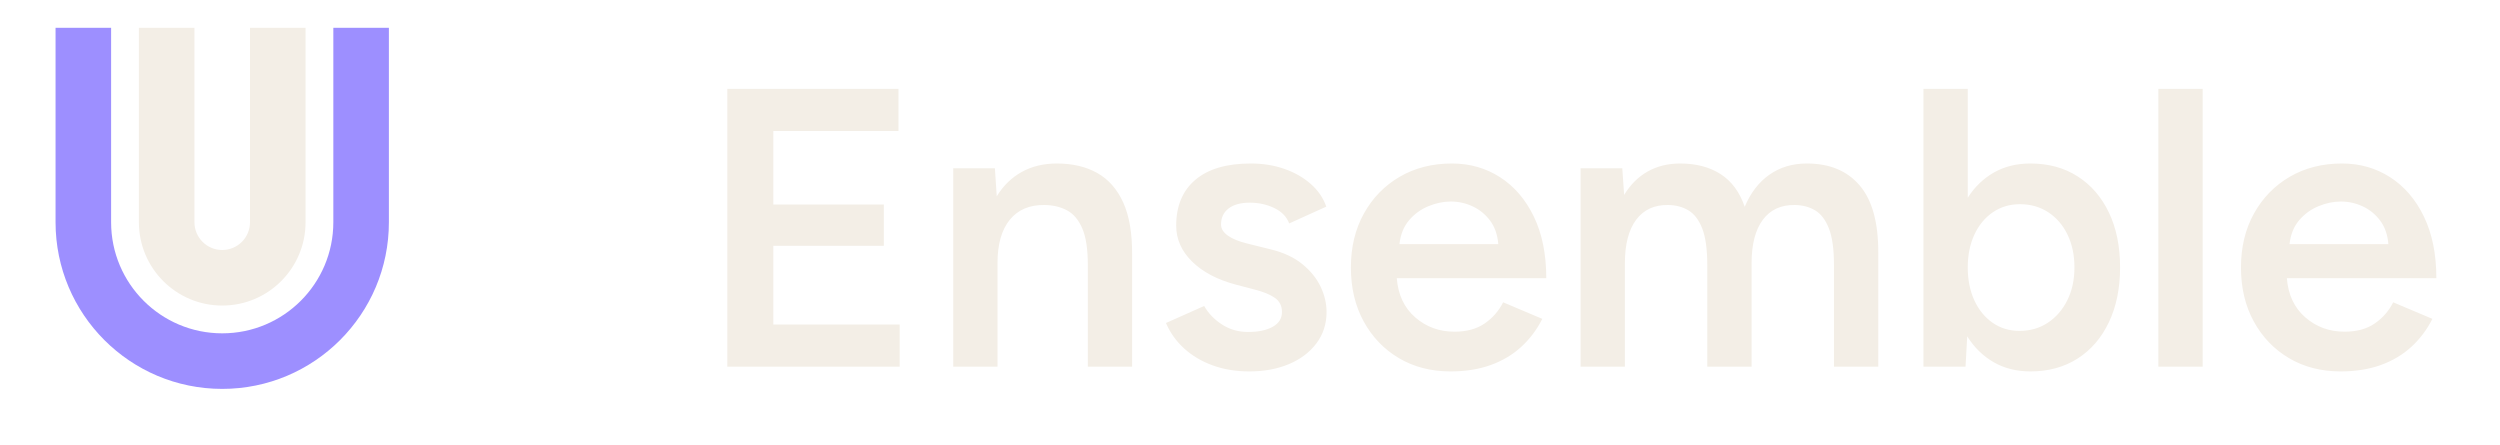
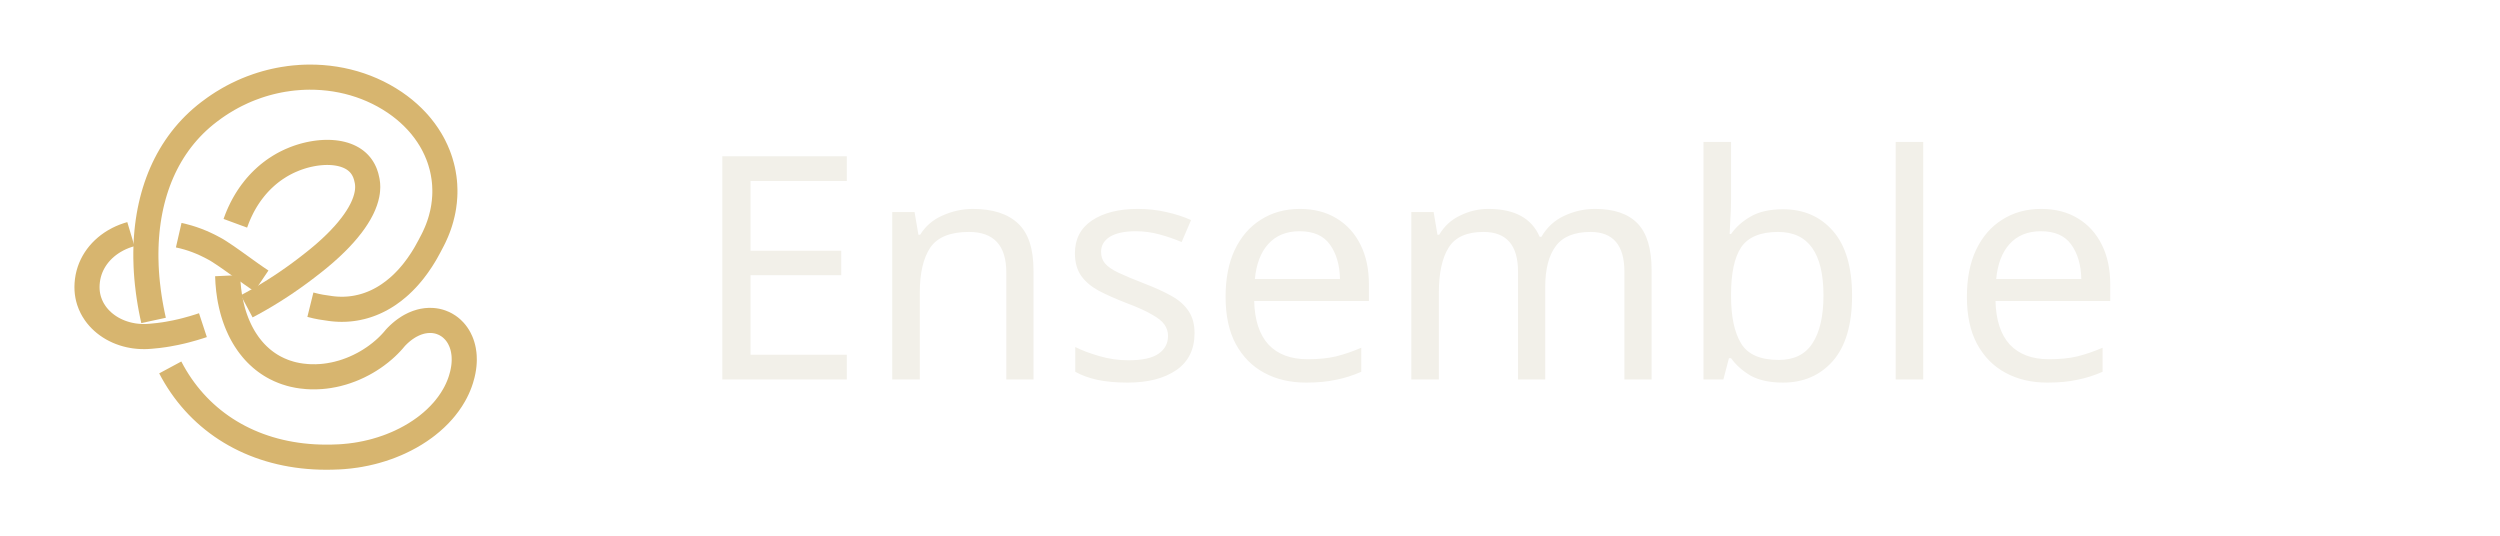
- <svg xmlns="http://www.w3.org/2000/svg" width="90" height="16" viewBox="0 0 90 16" role="img" aria-label="Ensemble">
-   <path fill="#9d8fff" d="M2 1H4V8A4 4 0 0 0 12 8V1H14V8A6 6 0 0 1 2 8Z" />
-   <path fill="#f3eee6" d="M5 1H7V8A1 1 0 0 0 9 8V1H11V8A3 3 0 0 1 5 8Z" />
-   <path fill="#f3eee6" d="M26.183 13.2V3.2H32.345V4.717H27.84V7.364H31.818V8.85H27.84V11.683H32.388V13.2ZM34.316 13.2V6.057H35.816L35.883 7.067Q36.234 6.494 36.783 6.19Q37.332 5.886 38.046 5.886Q38.893 5.886 39.501 6.228Q40.109 6.569 40.437 7.292Q40.764 8.014 40.756 9.171V13.2H39.162V9.543Q39.162 8.689 38.963 8.225Q38.764 7.761 38.415 7.574Q38.065 7.386 37.606 7.38Q36.795 7.368 36.352 7.912Q35.91 8.456 35.91 9.473V13.2ZM44.975 13.371Q44.253 13.371 43.657 13.154Q43.061 12.937 42.631 12.546Q42.2 12.155 41.975 11.628L43.35 11.015Q43.573 11.41 43.991 11.681Q44.409 11.951 44.931 11.951Q45.483 11.951 45.817 11.765Q46.151 11.578 46.151 11.232Q46.151 10.902 45.894 10.722Q45.636 10.542 45.165 10.424L44.496 10.248Q43.488 9.981 42.915 9.416Q42.343 8.852 42.343 8.125Q42.343 7.057 43.034 6.472Q43.725 5.886 45.029 5.886Q45.684 5.886 46.238 6.08Q46.792 6.274 47.188 6.623Q47.585 6.972 47.746 7.439L46.411 8.044Q46.275 7.681 45.873 7.489Q45.471 7.296 44.992 7.296Q44.501 7.296 44.229 7.505Q43.957 7.714 43.957 8.084Q43.957 8.306 44.2 8.48Q44.442 8.655 44.907 8.769L45.746 8.977Q46.446 9.148 46.888 9.511Q47.33 9.873 47.543 10.323Q47.756 10.773 47.756 11.232Q47.756 11.875 47.392 12.36Q47.027 12.845 46.401 13.108Q45.776 13.371 44.975 13.371ZM52.218 13.371Q51.169 13.371 50.361 12.893Q49.553 12.414 49.092 11.571Q48.632 10.729 48.632 9.629Q48.632 8.529 49.101 7.686Q49.569 6.843 50.389 6.364Q51.208 5.886 52.27 5.886Q53.233 5.886 54.001 6.379Q54.77 6.871 55.218 7.797Q55.666 8.723 55.666 10.015H50.284Q50.355 10.912 50.949 11.426Q51.542 11.941 52.361 11.941Q53.016 11.941 53.446 11.646Q53.876 11.352 54.113 10.883L55.523 11.479Q55.231 12.059 54.765 12.487Q54.298 12.914 53.661 13.143Q53.025 13.371 52.218 13.371ZM50.38 8.789H53.939Q53.896 8.278 53.641 7.939Q53.386 7.601 53.013 7.428Q52.64 7.255 52.229 7.255Q51.831 7.255 51.423 7.423Q51.014 7.591 50.725 7.931Q50.437 8.271 50.38 8.789ZM56.901 13.2V6.057H58.402L58.469 7.018Q58.804 6.463 59.316 6.174Q59.828 5.886 60.485 5.886Q61.347 5.886 61.942 6.268Q62.538 6.651 62.81 7.445Q63.128 6.688 63.701 6.287Q64.273 5.886 65.046 5.886Q66.279 5.886 66.952 6.68Q67.626 7.473 67.618 9.114V13.2H66.023V9.543Q66.023 8.689 65.841 8.225Q65.659 7.761 65.346 7.574Q65.033 7.386 64.615 7.38Q63.868 7.368 63.462 7.912Q63.057 8.456 63.057 9.473V13.2H61.462V9.543Q61.462 8.689 61.28 8.225Q61.098 7.761 60.785 7.574Q60.472 7.386 60.054 7.38Q59.307 7.368 58.901 7.912Q58.496 8.456 58.496 9.473V13.2ZM73.095 13.371Q72.348 13.371 71.773 13.04Q71.198 12.709 70.82 12.109L70.759 13.2H69.244V3.2H70.839V7.118Q71.216 6.53 71.785 6.208Q72.354 5.886 73.095 5.886Q74.068 5.886 74.794 6.349Q75.519 6.812 75.921 7.652Q76.323 8.492 76.323 9.629Q76.323 10.751 75.921 11.598Q75.519 12.445 74.794 12.908Q74.068 13.371 73.095 13.371ZM72.702 11.912Q73.278 11.912 73.721 11.619Q74.164 11.327 74.422 10.812Q74.68 10.297 74.68 9.628Q74.68 8.96 74.43 8.446Q74.181 7.931 73.737 7.641Q73.293 7.351 72.717 7.351Q72.17 7.351 71.743 7.641Q71.317 7.932 71.078 8.446Q70.839 8.961 70.839 9.629Q70.839 10.297 71.077 10.814Q71.316 11.33 71.736 11.621Q72.157 11.912 72.702 11.912ZM77.701 13.2V3.2H79.296V13.2ZM84.261 13.371Q83.212 13.371 82.404 12.893Q81.595 12.414 81.135 11.571Q80.675 10.729 80.675 9.629Q80.675 8.529 81.143 7.686Q81.612 6.843 82.431 6.364Q83.251 5.886 84.312 5.886Q85.275 5.886 86.044 6.379Q86.813 6.871 87.261 7.797Q87.709 8.723 87.709 10.015H82.327Q82.398 10.912 82.992 11.426Q83.585 11.941 84.404 11.941Q85.059 11.941 85.489 11.646Q85.919 11.352 86.155 10.883L87.566 11.479Q87.274 12.059 86.808 12.487Q86.341 12.914 85.704 13.143Q85.067 13.371 84.261 13.371ZM82.423 8.789H85.982Q85.939 8.278 85.684 7.939Q85.429 7.601 85.056 7.428Q84.683 7.255 84.271 7.255Q83.874 7.255 83.466 7.423Q83.057 7.591 82.768 7.931Q82.48 8.271 82.423 8.789Z" />
+ <svg xmlns="http://www.w3.org/2000/svg" viewBox="0 0 112 24" width="112" height="24">
+   <svg width="24" height="24" viewBox="0 0 320 320">
+     <g transform="translate(-11 8)">
+       <path d="M89.182 131.864L87.175 132.465L85.218 133.161L83.315 133.95L81.471 134.829L79.111 136.136L77.422 137.214L75.806 138.371L74.268 139.606L72.812 140.914L71.441 142.293L70.16 143.74L68.972 145.253L67.881 146.829L66.89 148.466L66.001 150.162L65.22 151.916L64.548 153.726L63.989 155.591L63.547 157.512L63.227 159.488L63.032 161.519L62.963 163.421L63.008 165.165L63.16 166.871L63.416 168.539L63.773 170.168L64.228 171.759L64.983 173.817L65.902 175.803L66.696 177.241L67.889 179.088L68.883 180.418L69.959 181.697L71.115 182.924L72.347 184.094L73.654 185.206L75.033 186.257L76.48 187.243L77.993 188.163L79.569 189.012L81.205 189.788L82.897 190.489L84.643 191.111L86.44 191.651L88.283 192.107L90.171 192.476L91.452 192.673L93.406 192.891L95.395 193.015L97.418 193.042L98.745 193.007L101.015 192.855L105.615 192.4L109.075 191.931L111.386 191.559L116.013 190.676L119.488 189.897L121.804 189.322L126.435 188.047L129.904 186.983L132.213 186.224" fill="none" stroke="#D7B56F" stroke-width="15" stroke-linecap="round" stroke-linejoin="round" style="stroke-linecap:butt" />
+       <path d="M158.355 174.966L161.679 173.197L166.069 170.747L170.405 168.201L174.683 165.565L178.898 162.849L182.014 160.763L186.105 157.924L190.119 155.025L194.05 152.076L198.663 148.477L201.576 146.125L205.07 143.164L208.387 140.186L211.516 137.199L213.877 134.807L216.638 131.821L218.689 129.44L221.046 126.482L222.759 124.135L224.312 121.812L225.703 119.517L226.925 117.257L227.473 116.142L228.213 114.489L229.047 112.326L229.706 110.215L230.19 108.16L230.438 106.657L230.55 105.673L230.645 103.747L230.569 101.873L230.322 100.045L229.733 97.499L229.114 95.621L228.757 94.749L228.164 93.517L227.506 92.374L226.785 91.311L226.27 90.644L225.446 89.704L224.56 88.831L223.61 88.021L222.597 87.273L221.52 86.585L220.38 85.956L219.176 85.386L217.911 84.877L216.587 84.428L215.206 84.04L213.772 83.715L212.287 83.452L210.757 83.253L209.184 83.117L207.574 83.044L205.93 83.034L204.257 83.087L202.559 83.202L200.841 83.379L199.108 83.617L197.363 83.914L195.611 84.271L193.857 84.685L192.369 85.084L190.554 85.63L188.772 86.23L187.022 86.881L184.458 87.954L182.79 88.732L181.155 89.56L179.553 90.437L177.984 91.362L175.694 92.838L174.21 93.88L172.761 94.969L171.345 96.102L169.965 97.28L167.961 99.13L166.67 100.416L165.415 101.745L164.196 103.116L163.015 104.528L161.314 106.722L160.227 108.234L159.179 109.785L158.17 111.374L157.201 113L156.272 114.663L155.384 116.362L154.13 118.977L153.346 120.763L152.604 122.583L151.573 125.373" fill="none" stroke="#D7B56F" stroke-width="15" stroke-linecap="round" stroke-linejoin="round" style="stroke-linecap:butt" />
+       <path d="M146.989 156.647L147.195 160.952L147.588 165.159L148.166 169.26L148.523 171.268L149.143 174.224L149.864 177.108L150.399 178.989L150.979 180.836L151.601 182.647L152.266 184.422L152.973 186.16L154.113 188.694L154.925 190.333L155.777 191.932L156.67 193.489L157.603 195.004L159.078 197.194L160.11 198.599L161.731 200.621L162.86 201.911L164.028 203.154L165.233 204.349L167.114 206.052L168.415 207.125L169.754 208.148L171.132 209.121L172.548 210.043L174.002 210.913L175.496 211.731L177.811 212.856L180.215 213.859L181.868 214.458L184.425 215.249L186.182 215.703L188.739 216.237L191.117 216.605L194.274 216.931L196.629 217.057L199.751 217.071L202.846 216.916L205.147 216.693L207.428 216.381L210.435 215.833L212.661 215.327L215.585 214.529L217.743 213.843L220.568 212.817L222.643 211.968L225.349 210.735L227.977 209.396L229.894 208.325L231.762 207.202L234.17 205.628L235.911 204.395L238.142 202.687L240.262 200.915L241.775 199.549L243.22 198.155L244.594 196.737L245.895 195.3L247.27 193.67L247.962 192.945L249.182 191.748L250.421 190.631L251.675 189.593L252.945 188.635L254.876 187.346L256.179 186.586L258.153 185.596L260.144 184.786L262.147 184.159L263.485 183.843L265.489 183.523L267.481 183.39L269.448 183.445L270.741 183.585L272.014 183.808L273.263 184.113L274.484 184.499L276.254 185.226L277.387 185.806L279.008 186.815L280.031 187.576L281.004 188.405L282.364 189.768L283.201 190.752L283.979 191.793L284.697 192.888L285.354 194.034L286.22 195.842L286.717 197.104L287.148 198.408L287.513 199.752L287.811 201.133L288.129 203.271L288.256 204.738L288.314 206.997L288.264 208.54L288.143 210.11L287.946 211.731L287.599 213.751L287.161 215.747L286.337 218.691L285.681 220.619L284.942 222.518L284.122 224.387L283.224 226.223L282.249 228.027L280.65 230.669L278.891 233.232L276.982 235.713L275.628 237.322L273.481 239.662L271.201 241.916L268.793 244.08L266.263 246.153L264.512 247.483L261.792 249.398L258.966 251.216L256.038 252.934L253.014 254.551L249.9 256.063L247.777 257.011L244.523 258.343L242.311 259.169L238.932 260.313L235.485 261.341L233.152 261.96L229.602 262.787L225.998 263.491L223.567 263.889L219.884 264.378L216.159 264.735L213.656 264.897L209.361 265.053L205.736 265.094L202.152 265.037L198.609 264.884L195.11 264.636L191.655 264.293L188.245 263.856L184.881 263.325L181.564 262.702L178.296 261.988L175.078 261.183L171.91 260.288L168.795 259.303L165.732 258.231L162.724 257.071L159.771 255.824L156.875 254.492L154.037 253.075L151.259 251.575L148.54 249.992L145.883 248.327L143.289 246.582L140.759 244.757L138.294 242.853L135.896 240.872L133.565 238.815L131.302 236.682L129.11 234.476L126.988 232.196L124.939 229.845L122.962 227.423L121.06 224.932L119.233 222.373L117.482 219.747L115.808 217.055L114.213 214.298L112.696 211.478" fill="none" stroke="#D7B56F" stroke-width="15" stroke-linecap="round" stroke-linejoin="round" style="stroke-linecap:butt" />
+       <path d="M102.731 183.405L101.978 179.935L101.291 176.48L100.672 173.04L100.119 169.618L99.633 166.213L99.031 161.141L98.715 157.785L98.466 154.45L98.286 151.137L98.144 146.213L98.136 142.96L98.196 139.734L98.326 136.534L98.526 133.363L98.795 130.221L99.135 127.108L99.546 124.027L100.027 120.978L100.58 117.963L101.204 114.982L101.899 112.037L102.667 109.129L103.507 106.259L104.42 103.428L105.406 100.638L106.465 97.889L107.598 95.184L108.804 92.522L110.085 89.907L111.439 87.338L112.869 84.818L114.372 82.348L115.951 79.929L117.604 77.562L119.332 75.25L121.135 72.992L123.013 70.792L124.966 68.65L126.993 66.568L129.096 64.546L131.272 62.587L133.523 60.692L135.848 58.862L139.261 56.352L141.556 54.776L143.881 53.271L147.425 51.148L149.821 49.822L152.243 48.566L155.919 46.817L158.397 45.74L160.894 44.734L164.672 43.358L167.211 42.529L169.763 41.771L172.327 41.084L174.902 40.468L177.486 39.922L180.077 39.447L183.972 38.866L186.574 38.567L190.479 38.251L193.081 38.128L195.681 38.075L199.573 38.128L203.449 38.338L207.306 38.707L211.137 39.233L214.937 39.917L218.699 40.759L222.42 41.758L226.093 42.916L229.712 44.23L233.271 45.703L236.766 47.333L240.189 49.121L243.536 51.066L246.799 53.168L249.765 55.28L252.482 57.406L255.062 59.617L257.504 61.909L259.806 64.277L261.263 65.897L262.656 67.549L264.627 70.083L266.454 72.681L268.136 75.34L269.176 77.144L270.151 78.972L271.489 81.756L272.678 84.587L273.387 86.498L274.029 88.426L274.866 91.348L275.339 93.314L275.745 95.293L276.225 98.283L276.459 100.287L276.626 102.3L276.746 105.332L276.74 107.359L276.665 109.389L276.423 112.438L276.026 115.487L275.675 117.517L275.254 119.544L274.495 122.575L273.902 124.588L273.24 126.593L272.509 128.589L271.71 130.575L270.382 133.532L269.411 135.488L267.485 139.165L265.441 142.883L264.385 144.673L262.759 147.27L260.515 150.57L258.186 153.683L256.99 155.169L255.157 157.309L253.91 158.676L252.003 160.638L250.052 162.492L248.727 163.668L246.023 165.873L243.247 167.882L241.833 168.812L240.404 169.692L238.958 170.522L237.496 171.301L236.02 172.029L234.53 172.705L233.026 173.331L231.509 173.904L229.979 174.425L228.439 174.894L226.887 175.311L224.542 175.837L222.967 176.121L221.384 176.353L219.795 176.531L218.198 176.657L216.597 176.73L214.99 176.75L213.38 176.717L211.767 176.631L210.151 176.493L208.533 176.303L202.707 175.427L199.972 174.888L196.402 174.006" fill="none" stroke="#D7B56F" stroke-width="15" stroke-linecap="round" stroke-linejoin="round" style="stroke-linecap:butt" />
+       <path d="M167.152 159.806L164.347 157.916L160.923 155.535L150.539 148.093L146.252 145.088L142.118 142.344L140.443 141.297L139.197 140.599L136.615 139.228L133.704 137.81L131.29 136.739L128.562 135.644L125.921 134.7L123.359 133.894L120.515 133.121L117.749 132.488" fill="none" stroke="#D7B56F" stroke-width="15" stroke-linecap="round" stroke-linejoin="round" style="stroke-linecap:butt" />
+     </g>
+   </svg>
+   <text x="31" y="17" fill="#F2F0E9" font-family="system-ui,sans-serif" font-size="14">Ensemble</text>
</svg>
